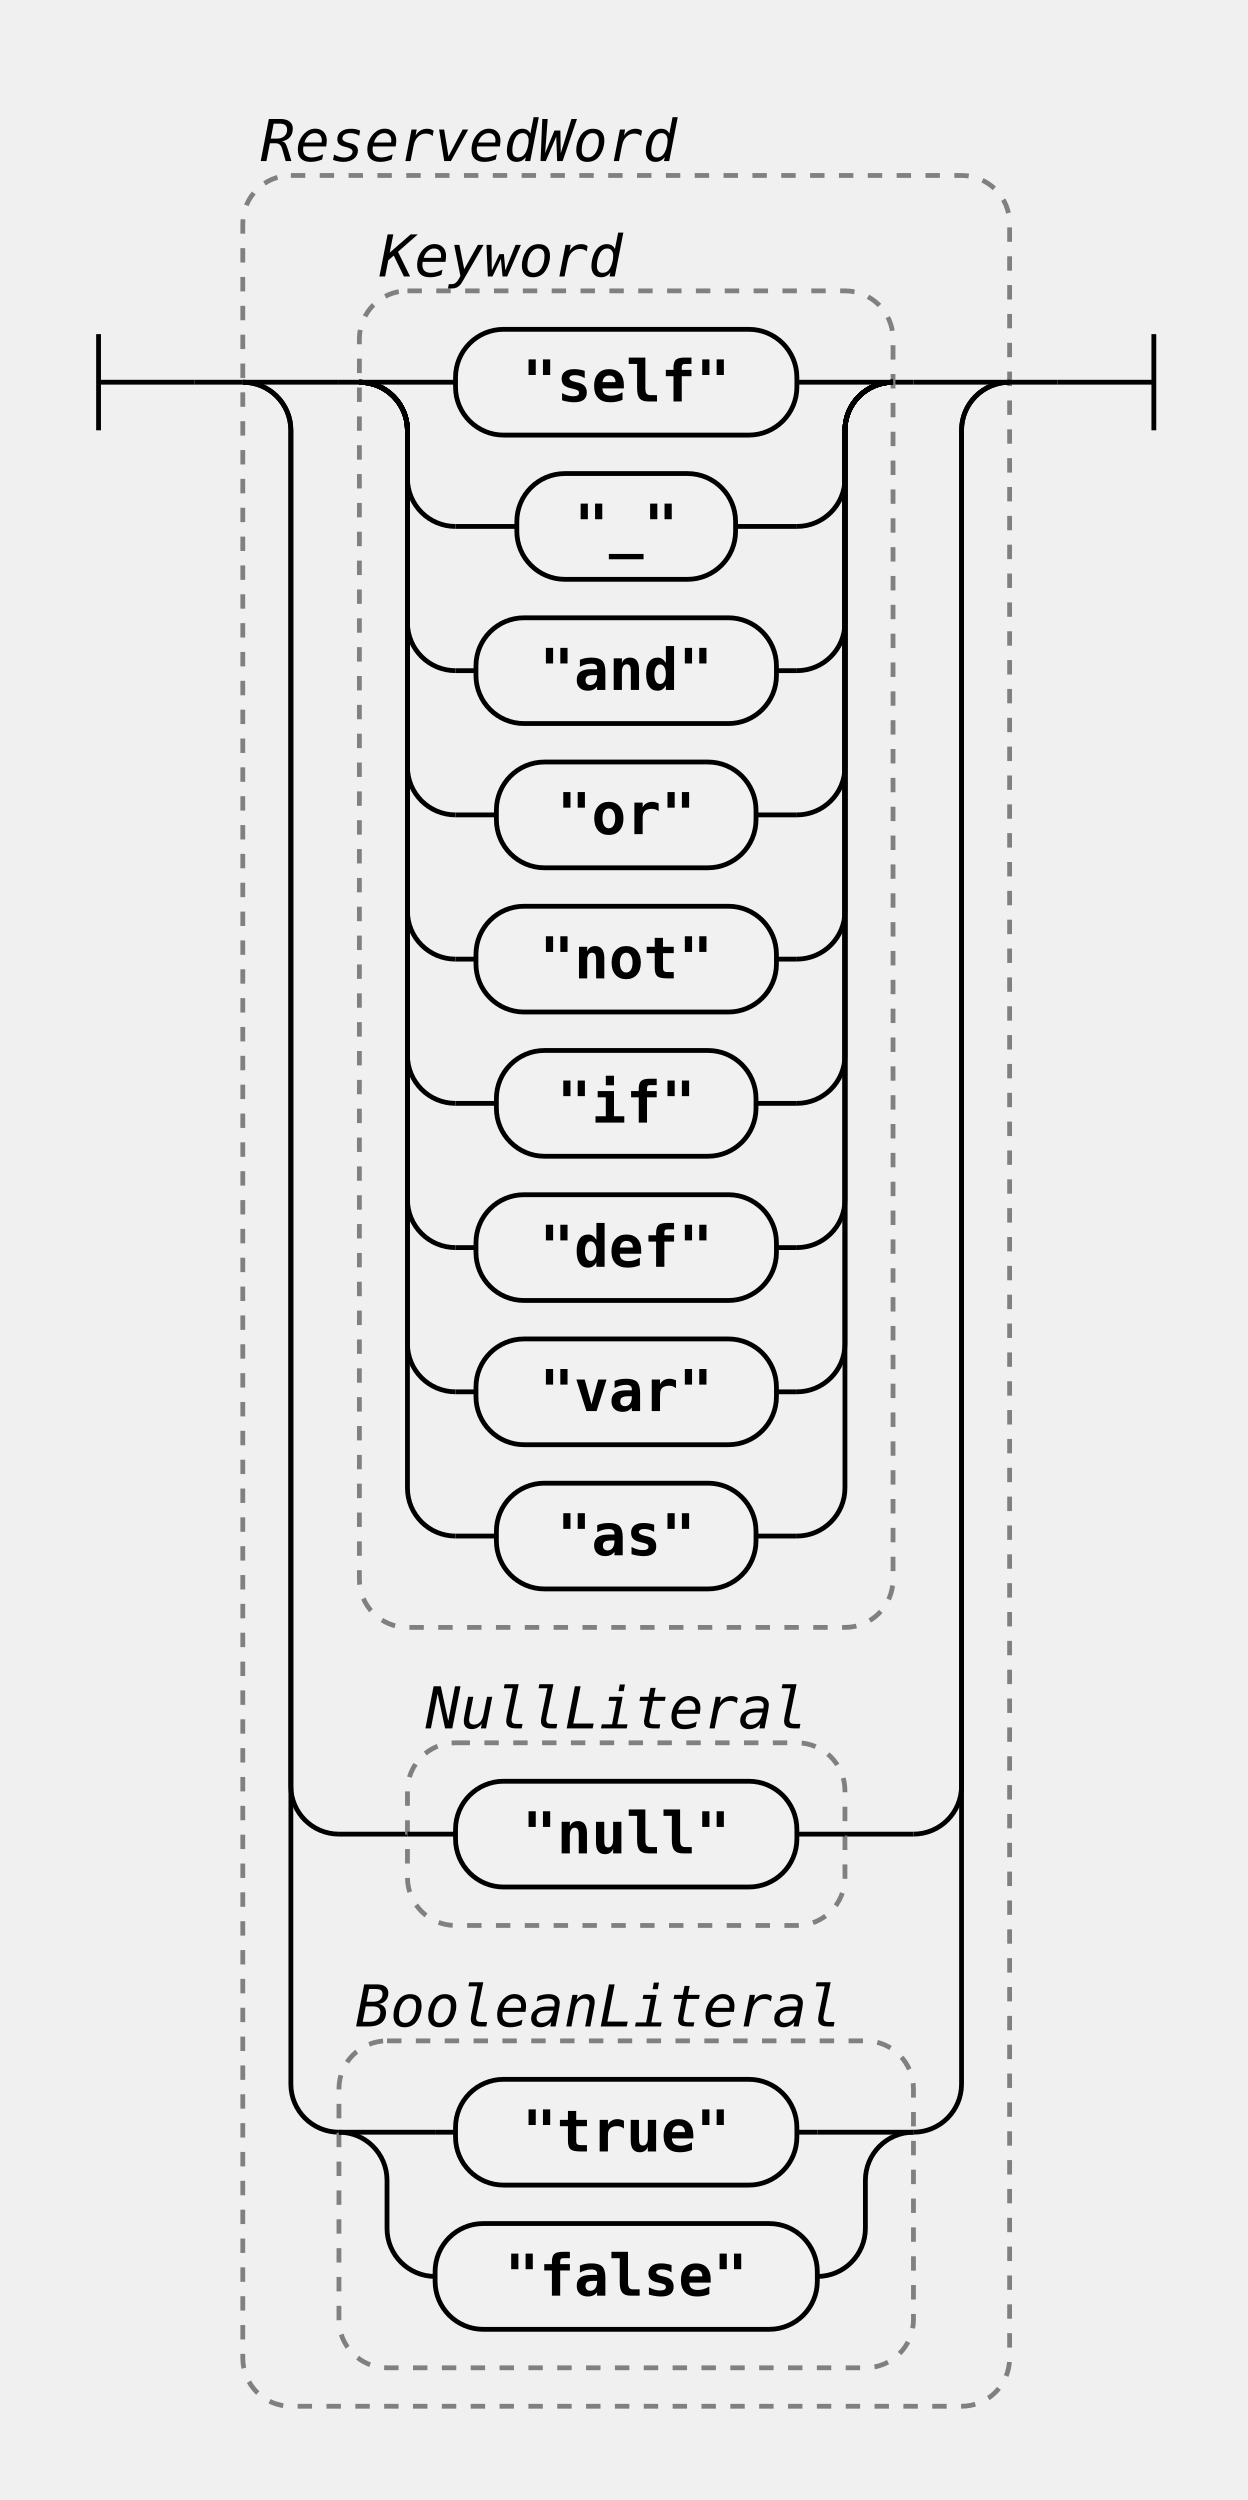
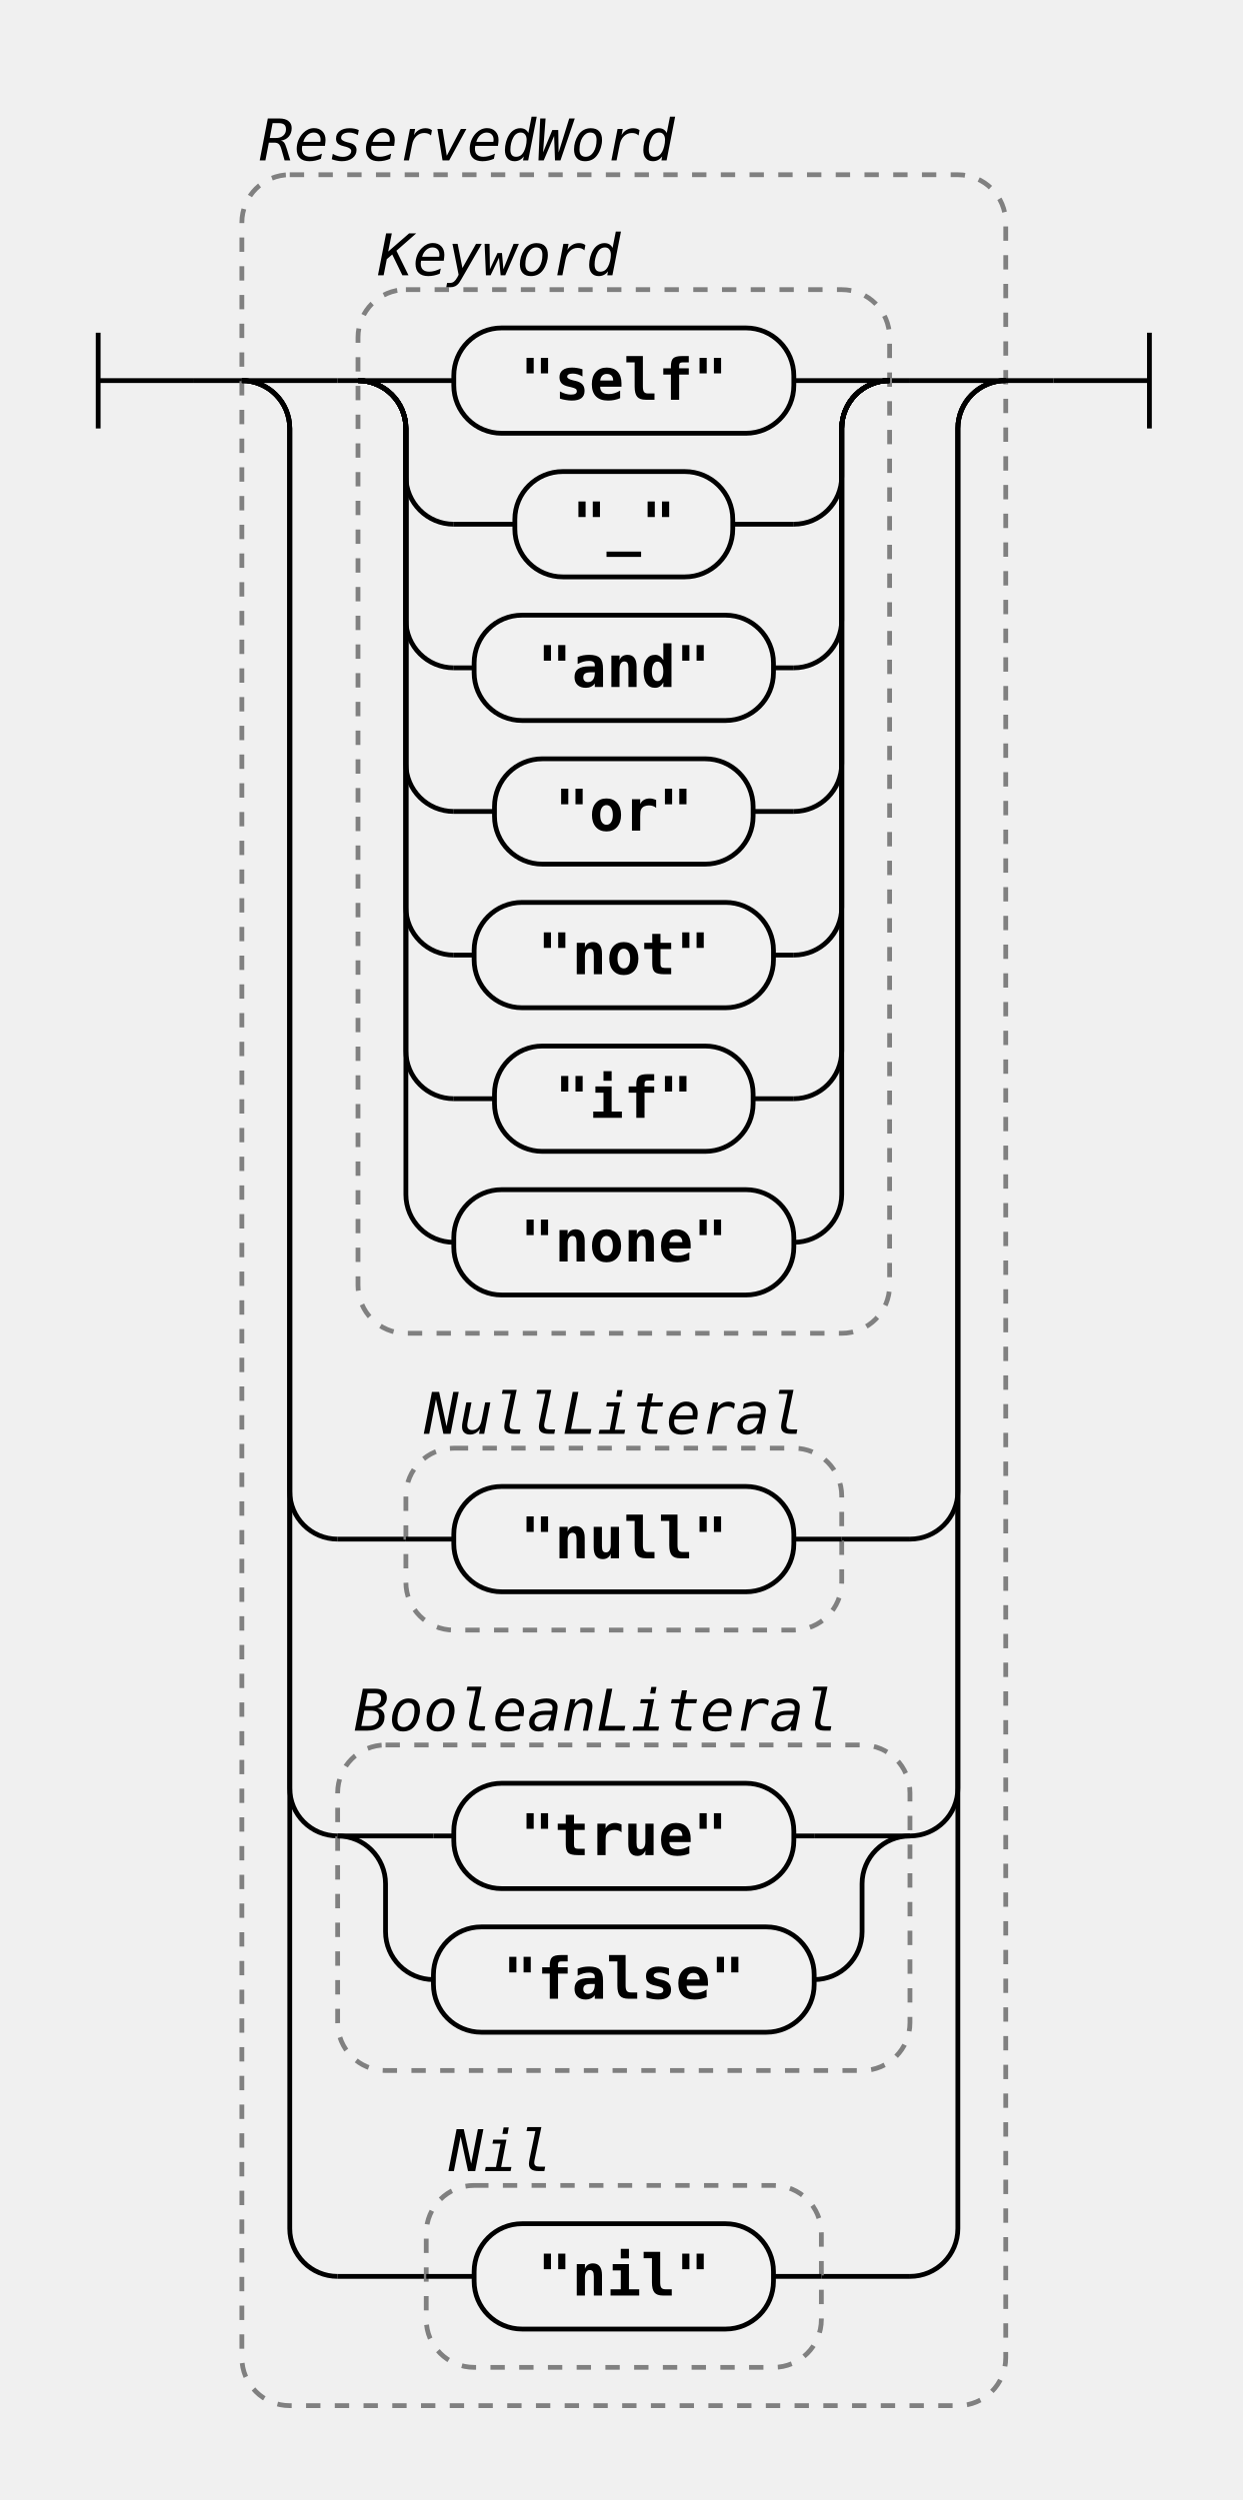
- <svg xmlns="http://www.w3.org/2000/svg" class="railroad-diagram" width="259.5" height="520" viewBox="0 0 259.5 520">
+ <svg xmlns="http://www.w3.org/2000/svg" class="railroad-diagram" width="259.5" height="522" viewBox="0 0 259.5 522">
  <g transform="translate(.5 .5)">
    <g class="Start">
      <path d="M20 69v20m0 -10h20" />
    </g>
    <path d="M40 79h10" />
    <g class="Group rule">
      <path d="M50 79h0" />
      <path d="M209.5 79h0" />
-       <rect x="50" y="36" width="159.5" height="464" rx="10" ry="10" class="group-box" />
+       <rect x="50" y="36" width="159.5" height="466" rx="10" ry="10" class="group-box" />
      <g class="Choice">
        <path d="M50 79h0" />
        <path d="M209.5 79h0" />
        <path d="M50 79h20" />
        <g class="Group rule">
          <path d="M70 79h4.25" />
          <path d="M185.25 79h4.25" />
-           <rect x="74.25" y="60" width="111" height="278" rx="10" ry="10" class="group-box" />
+           <rect x="74.25" y="60" width="111" height="218" rx="10" ry="10" class="group-box" />
          <g class="Choice">
            <path d="M74.25 79h0" />
            <path d="M185.25 79h0" />
            <path d="M74.25 79h20" />
            <g class="terminal literal">
              <path d="M94.25 79h0" />
              <path d="M165.25 79h0" />
              <rect x="94.25" y="68" width="71" height="22" rx="10" ry="10" />
              <text x="129.75" y="83">"self"</text>
            </g>
            <path d="M165.25 79h20" />
            <path d="M74.25 79a10 10 0 0 1 10 10v10a10 10 0 0 0 10 10" />
            <g class="terminal literal">
              <path d="M94.25 109h12.75" />
              <path d="M152.5 109h12.75" />
              <rect x="107" y="98" width="45.5" height="22" rx="10" ry="10" />
              <text x="129.75" y="113">"_"</text>
            </g>
            <path d="M165.25 109a10 10 0 0 0 10 -10v-10a10 10 0 0 1 10 -10" />
            <path d="M74.25 79a10 10 0 0 1 10 10v40a10 10 0 0 0 10 10" />
            <g class="terminal literal">
              <path d="M94.25 139h4.25" />
              <path d="M161 139h4.25" />
              <rect x="98.5" y="128" width="62.5" height="22" rx="10" ry="10" />
              <text x="129.75" y="143">"and"</text>
            </g>
            <path d="M165.25 139a10 10 0 0 0 10 -10v-40a10 10 0 0 1 10 -10" />
            <path d="M74.25 79a10 10 0 0 1 10 10v70a10 10 0 0 0 10 10" />
            <g class="terminal literal">
              <path d="M94.25 169h8.5" />
              <path d="M156.75 169h8.5" />
              <rect x="102.75" y="158" width="54" height="22" rx="10" ry="10" />
              <text x="129.75" y="173">"or"</text>
            </g>
            <path d="M165.25 169a10 10 0 0 0 10 -10v-70a10 10 0 0 1 10 -10" />
            <path d="M74.25 79a10 10 0 0 1 10 10v100a10 10 0 0 0 10 10" />
            <g class="terminal literal">
              <path d="M94.25 199h4.25" />
              <path d="M161 199h4.25" />
              <rect x="98.5" y="188" width="62.5" height="22" rx="10" ry="10" />
              <text x="129.75" y="203">"not"</text>
            </g>
            <path d="M165.25 199a10 10 0 0 0 10 -10v-100a10 10 0 0 1 10 -10" />
            <path d="M74.25 79a10 10 0 0 1 10 10v130a10 10 0 0 0 10 10" />
            <g class="terminal literal">
              <path d="M94.25 229h8.5" />
              <path d="M156.75 229h8.5" />
              <rect x="102.75" y="218" width="54" height="22" rx="10" ry="10" />
              <text x="129.75" y="233">"if"</text>
            </g>
            <path d="M165.25 229a10 10 0 0 0 10 -10v-130a10 10 0 0 1 10 -10" />
            <path d="M74.25 79a10 10 0 0 1 10 10v160a10 10 0 0 0 10 10" />
            <g class="terminal literal">
-               <path d="M94.25 259h4.25" />
-               <path d="M161 259h4.25" />
-               <rect x="98.5" y="248" width="62.5" height="22" rx="10" ry="10" />
-               <text x="129.75" y="263">"def"</text>
+               <path d="M94.25 259h0" />
+               <path d="M165.25 259h0" />
+               <rect x="94.25" y="248" width="71" height="22" rx="10" ry="10" />
+               <text x="129.75" y="263">"none"</text>
            </g>
            <path d="M165.25 259a10 10 0 0 0 10 -10v-160a10 10 0 0 1 10 -10" />
-             <path d="M74.25 79a10 10 0 0 1 10 10v190a10 10 0 0 0 10 10" />
-             <g class="terminal literal">
-               <path d="M94.25 289h4.25" />
-               <path d="M161 289h4.25" />
-               <rect x="98.5" y="278" width="62.5" height="22" rx="10" ry="10" />
-               <text x="129.75" y="293">"var"</text>
-             </g>
-             <path d="M165.25 289a10 10 0 0 0 10 -10v-190a10 10 0 0 1 10 -10" />
-             <path d="M74.25 79a10 10 0 0 1 10 10v220a10 10 0 0 0 10 10" />
-             <g class="terminal literal">
-               <path d="M94.25 319h8.5" />
-               <path d="M156.75 319h8.5" />
-               <rect x="102.75" y="308" width="54" height="22" rx="10" ry="10" />
-               <text x="129.75" y="323">"as"</text>
-             </g>
-             <path d="M165.25 319a10 10 0 0 0 10 -10v-220a10 10 0 0 1 10 -10" />
          </g>
          <g class="comment">
            <path d="M74.25 52h0" />
            <path d="M133.25 52h0" />
            <text x="103.75" y="57" class="comment">Keyword</text>
          </g>
        </g>
        <path d="M189.5 79h20" />
-         <path d="M50 79a10 10 0 0 1 10 10v282a10 10 0 0 0 10 10" />
-         <g class="Group rule">
-           <path d="M70 381h14.25" />
-           <path d="M175.25 381h14.25" />
-           <rect x="84.25" y="362" width="91" height="38" rx="10" ry="10" class="group-box" />
+         <path d="M50 79a10 10 0 0 1 10 10v222a10 10 0 0 0 10 10" />
+         <g class="Group rule">
+           <path d="M70 321h14.25" />
+           <path d="M175.25 321h14.25" />
+           <rect x="84.25" y="302" width="91" height="38" rx="10" ry="10" class="group-box" />
          <g class="terminal literal">
-             <path d="M84.25 381h10" />
-             <path d="M165.25 381h10" />
-             <rect x="94.25" y="370" width="71" height="22" rx="10" ry="10" />
-             <text x="129.75" y="385">"null"</text>
-           </g>
-           <g class="comment">
-             <path d="M84.25 354h0" />
-             <path d="M171.25 354h0" />
-             <text x="127.75" y="359" class="comment">NullLiteral</text>
-           </g>
-         </g>
-         <path d="M189.5 381a10 10 0 0 0 10 -10v-282a10 10 0 0 1 10 -10" />
-         <path d="M50 79a10 10 0 0 1 10 10v344a10 10 0 0 0 10 10" />
-         <g class="Group rule">
-           <path d="M70 443h0" />
-           <path d="M189.5 443h0" />
-           <rect x="70" y="424" width="119.5" height="68" rx="10" ry="10" class="group-box" />
+             <path d="M84.25 321h10" />
+             <path d="M165.25 321h10" />
+             <rect x="94.25" y="310" width="71" height="22" rx="10" ry="10" />
+             <text x="129.75" y="325">"null"</text>
+           </g>
+           <g class="comment">
+             <path d="M84.25 294h0" />
+             <path d="M171.25 294h0" />
+             <text x="127.75" y="299" class="comment">NullLiteral</text>
+           </g>
+         </g>
+         <path d="M189.5 321a10 10 0 0 0 10 -10v-222a10 10 0 0 1 10 -10" />
+         <path d="M50 79a10 10 0 0 1 10 10v284a10 10 0 0 0 10 10" />
+         <g class="Group rule">
+           <path d="M70 383h0" />
+           <path d="M189.5 383h0" />
+           <rect x="70" y="364" width="119.5" height="68" rx="10" ry="10" class="group-box" />
          <g class="Choice">
-             <path d="M70 443h0" />
-             <path d="M189.5 443h0" />
-             <path d="M70 443h20" />
-             <g class="terminal literal">
-               <path d="M90 443h4.25" />
-               <path d="M165.25 443h4.25" />
-               <rect x="94.25" y="432" width="71" height="22" rx="10" ry="10" />
-               <text x="129.75" y="447">"true"</text>
-             </g>
-             <path d="M169.5 443h20" />
-             <path d="M70 443a10 10 0 0 1 10 10v10a10 10 0 0 0 10 10" />
-             <g class="terminal literal">
-               <path d="M90 473h0" />
-               <path d="M169.5 473h0" />
-               <rect x="90" y="462" width="79.5" height="22" rx="10" ry="10" />
-               <text x="129.75" y="477">"false"</text>
-             </g>
-             <path d="M169.5 473a10 10 0 0 0 10 -10v-10a10 10 0 0 1 10 -10" />
-           </g>
-           <g class="comment">
-             <path d="M70 416h0" />
-             <path d="M178 416h0" />
-             <text x="124" y="421" class="comment">BooleanLiteral</text>
-           </g>
-         </g>
-         <path d="M189.5 443a10 10 0 0 0 10 -10v-344a10 10 0 0 1 10 -10" />
+             <path d="M70 383h0" />
+             <path d="M189.5 383h0" />
+             <path d="M70 383h20" />
+             <g class="terminal literal">
+               <path d="M90 383h4.25" />
+               <path d="M165.25 383h4.25" />
+               <rect x="94.25" y="372" width="71" height="22" rx="10" ry="10" />
+               <text x="129.75" y="387">"true"</text>
+             </g>
+             <path d="M169.5 383h20" />
+             <path d="M70 383a10 10 0 0 1 10 10v10a10 10 0 0 0 10 10" />
+             <g class="terminal literal">
+               <path d="M90 413h0" />
+               <path d="M169.5 413h0" />
+               <rect x="90" y="402" width="79.5" height="22" rx="10" ry="10" />
+               <text x="129.75" y="417">"false"</text>
+             </g>
+             <path d="M169.5 413a10 10 0 0 0 10 -10v-10a10 10 0 0 1 10 -10" />
+           </g>
+           <g class="comment">
+             <path d="M70 356h0" />
+             <path d="M178 356h0" />
+             <text x="124" y="361" class="comment">BooleanLiteral</text>
+           </g>
+         </g>
+         <path d="M189.5 383a10 10 0 0 0 10 -10v-284a10 10 0 0 1 10 -10" />
+         <path d="M50 79a10 10 0 0 1 10 10v376a10 10 0 0 0 10 10" />
+         <g class="Group rule">
+           <path d="M70 475h18.5" />
+           <path d="M171 475h18.5" />
+           <rect x="88.5" y="456" width="82.5" height="38" rx="10" ry="10" class="group-box" />
+           <g class="terminal literal">
+             <path d="M88.5 475h10" />
+             <path d="M161 475h10" />
+             <rect x="98.5" y="464" width="62.5" height="22" rx="10" ry="10" />
+             <text x="129.75" y="479">"nil"</text>
+           </g>
+           <g class="comment">
+             <path d="M88.5 448h0" />
+             <path d="M119.5 448h0" />
+             <text x="104" y="453" class="comment">Nil</text>
+           </g>
+         </g>
+         <path d="M189.5 475a10 10 0 0 0 10 -10v-376a10 10 0 0 1 10 -10" />
      </g>
      <g class="comment">
        <path d="M50 28h0" />
        <path d="M144 28h0" />
        <text x="97" y="33" class="comment">ReservedWord</text>
      </g>
    </g>
    <path d="M209.5 79h10" />
    <path class="End" d="M 219.5 79 h 20 m 0 -10 v 20" />
  </g>
  <style>.ruleId {
  color: black;
  font-weight: bold;
}

.mainRule {}

.subRule {}

.subRuleAnchor {
  /* font-weight: bolder; */
  /* fill: green; */
  /* font-size: 110%;
  font-style: normal */
}

.parent {
  font-family: Verdana, Arial, Helvetica, sans-serif;
  font-size: 14px;
}

/* , .railroad-diagram */
.svg {
  display: flex;
  align-items: center;
  justify-content: center;
}

.test {
  background-color: lightgoldenrodyellow;
}


/* --------------------------------- svg styles ---------------------------------------- */

/* tspan {
  fill: blue
} */

svg.railroad-diagram {
  /*background-color: hsl(30,20%,95%);*/
  background-color: white;
}

.railroad-diagram path {
  stroke-width: 1;
  stroke: black;
  fill: rgba(0, 0, 0, 0);
}

text {
  font: bold 12px monospace;
  text-anchor: middle;
  white-space: pre;
}

text.diagram-text {
  font-size: 12px;
}

text.diagram-arrow {
  font-size: 14px;
}

text.label {
  text-anchor: start;
}

text.comment {
  font: italic 12px monospace;
}

g.non-terminal text {
  /*font-style: italic;*/
}

rect {
  stroke-width: 1;
  stroke: black;
  fill: rgb(241, 241, 241);
}

rect.group-box {
  stroke: gray;
  stroke-dasharray: 3 3;
  fill: none;
}

path.diagram-text {
  stroke-width: 3;
  stroke: black;
  fill: white;
  cursor: help;
}

.decision path {
  fill: #ccc;
}

g.diagram-text:hover path.diagram-text {
  fill: #eee;
}

text.repeat-text {
  font: italic 12px monospace;
  text-anchor: end;
}

.repeat-box&gt;rect.group-box {
  stroke: gray;
  stroke-width: 2;
  stroke-dasharray: 1 5;
  fill: none;
}

.delimiter&gt;rect.group-box {
  stroke: gray;
  stroke-width: 2;
  stroke-dasharray: 1 5;
  fill: none;
}</style>
</svg>
